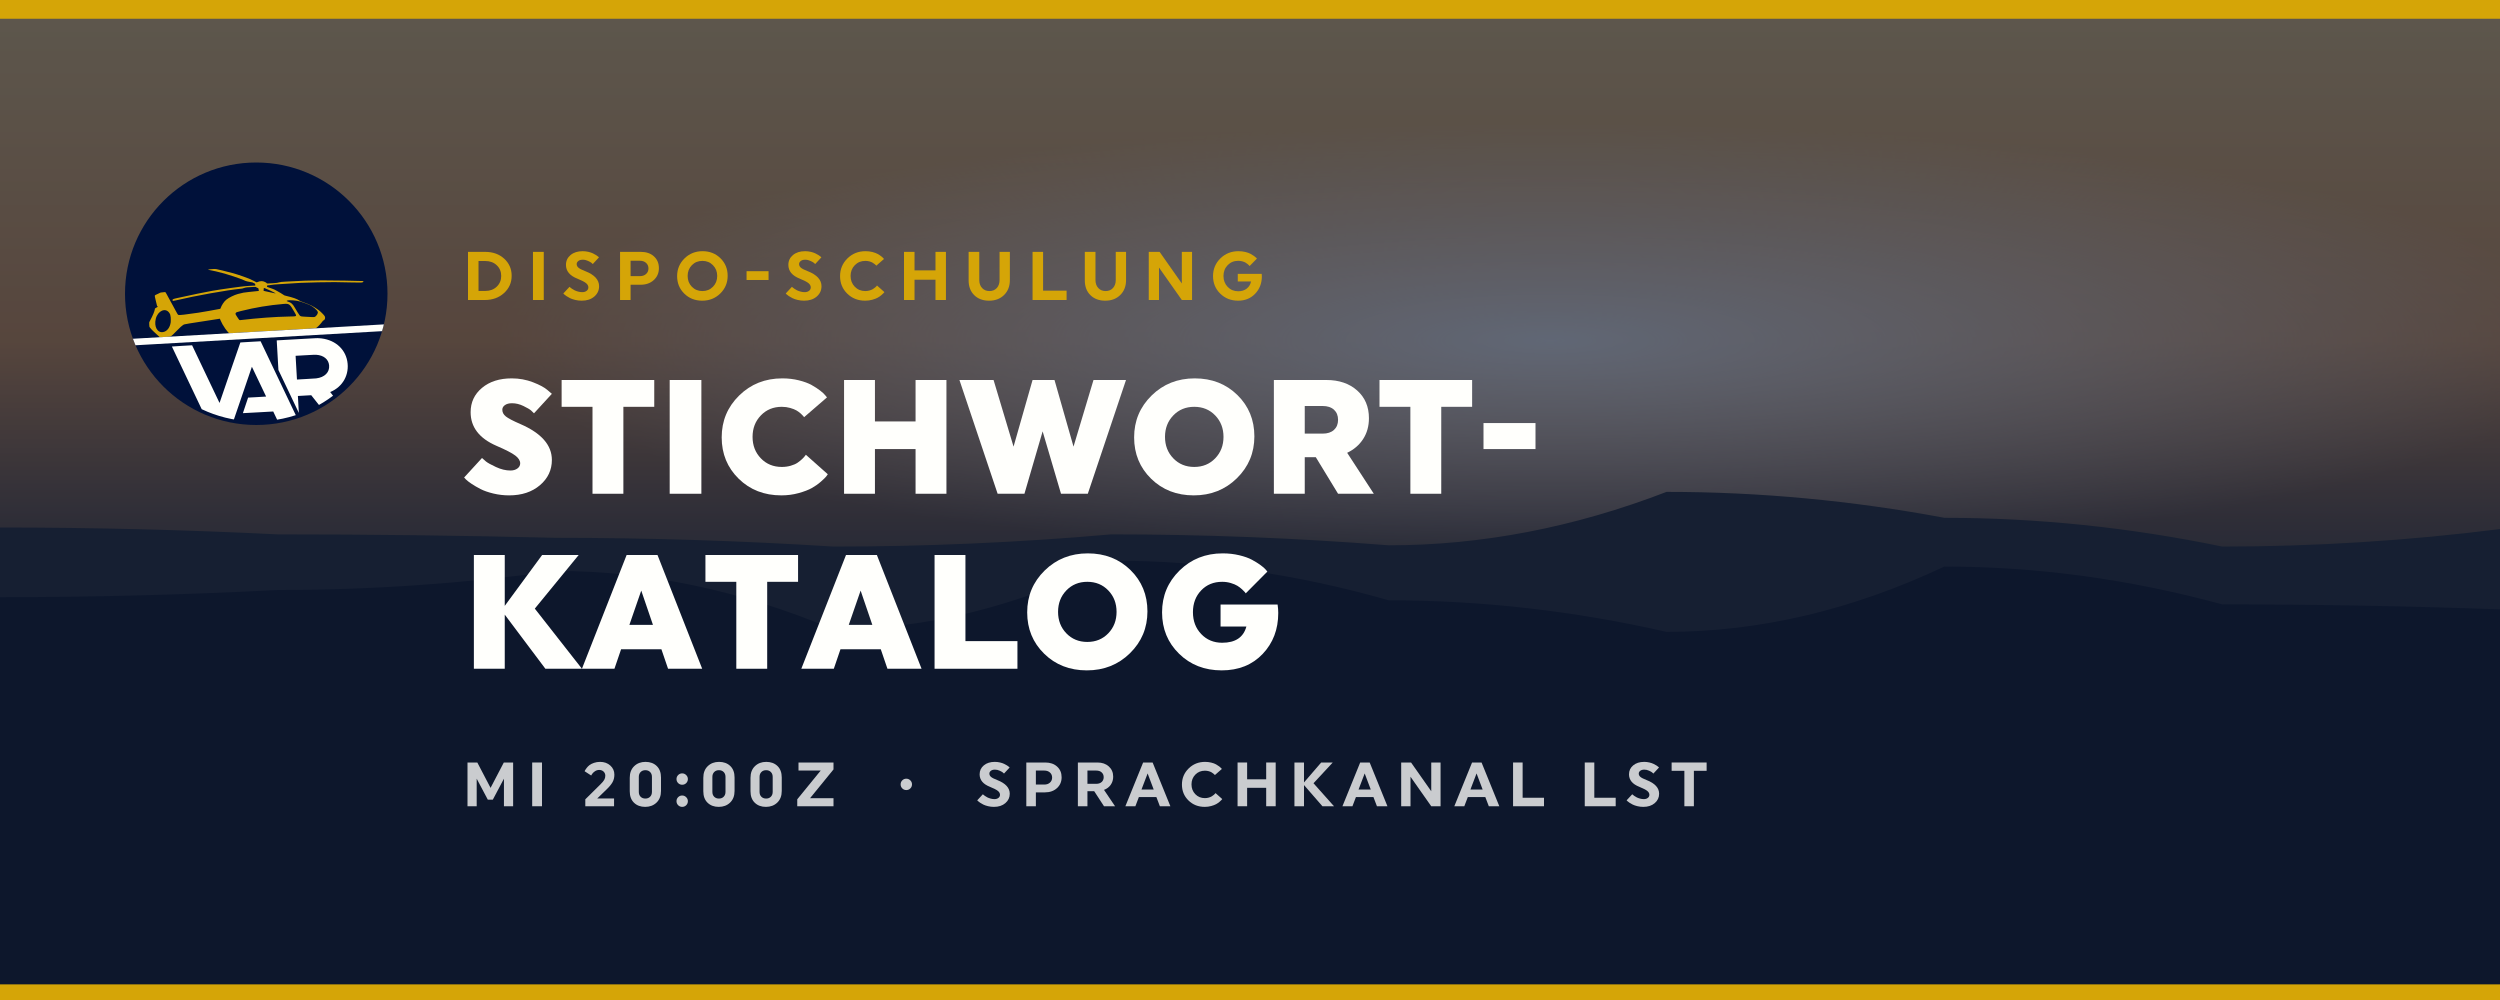
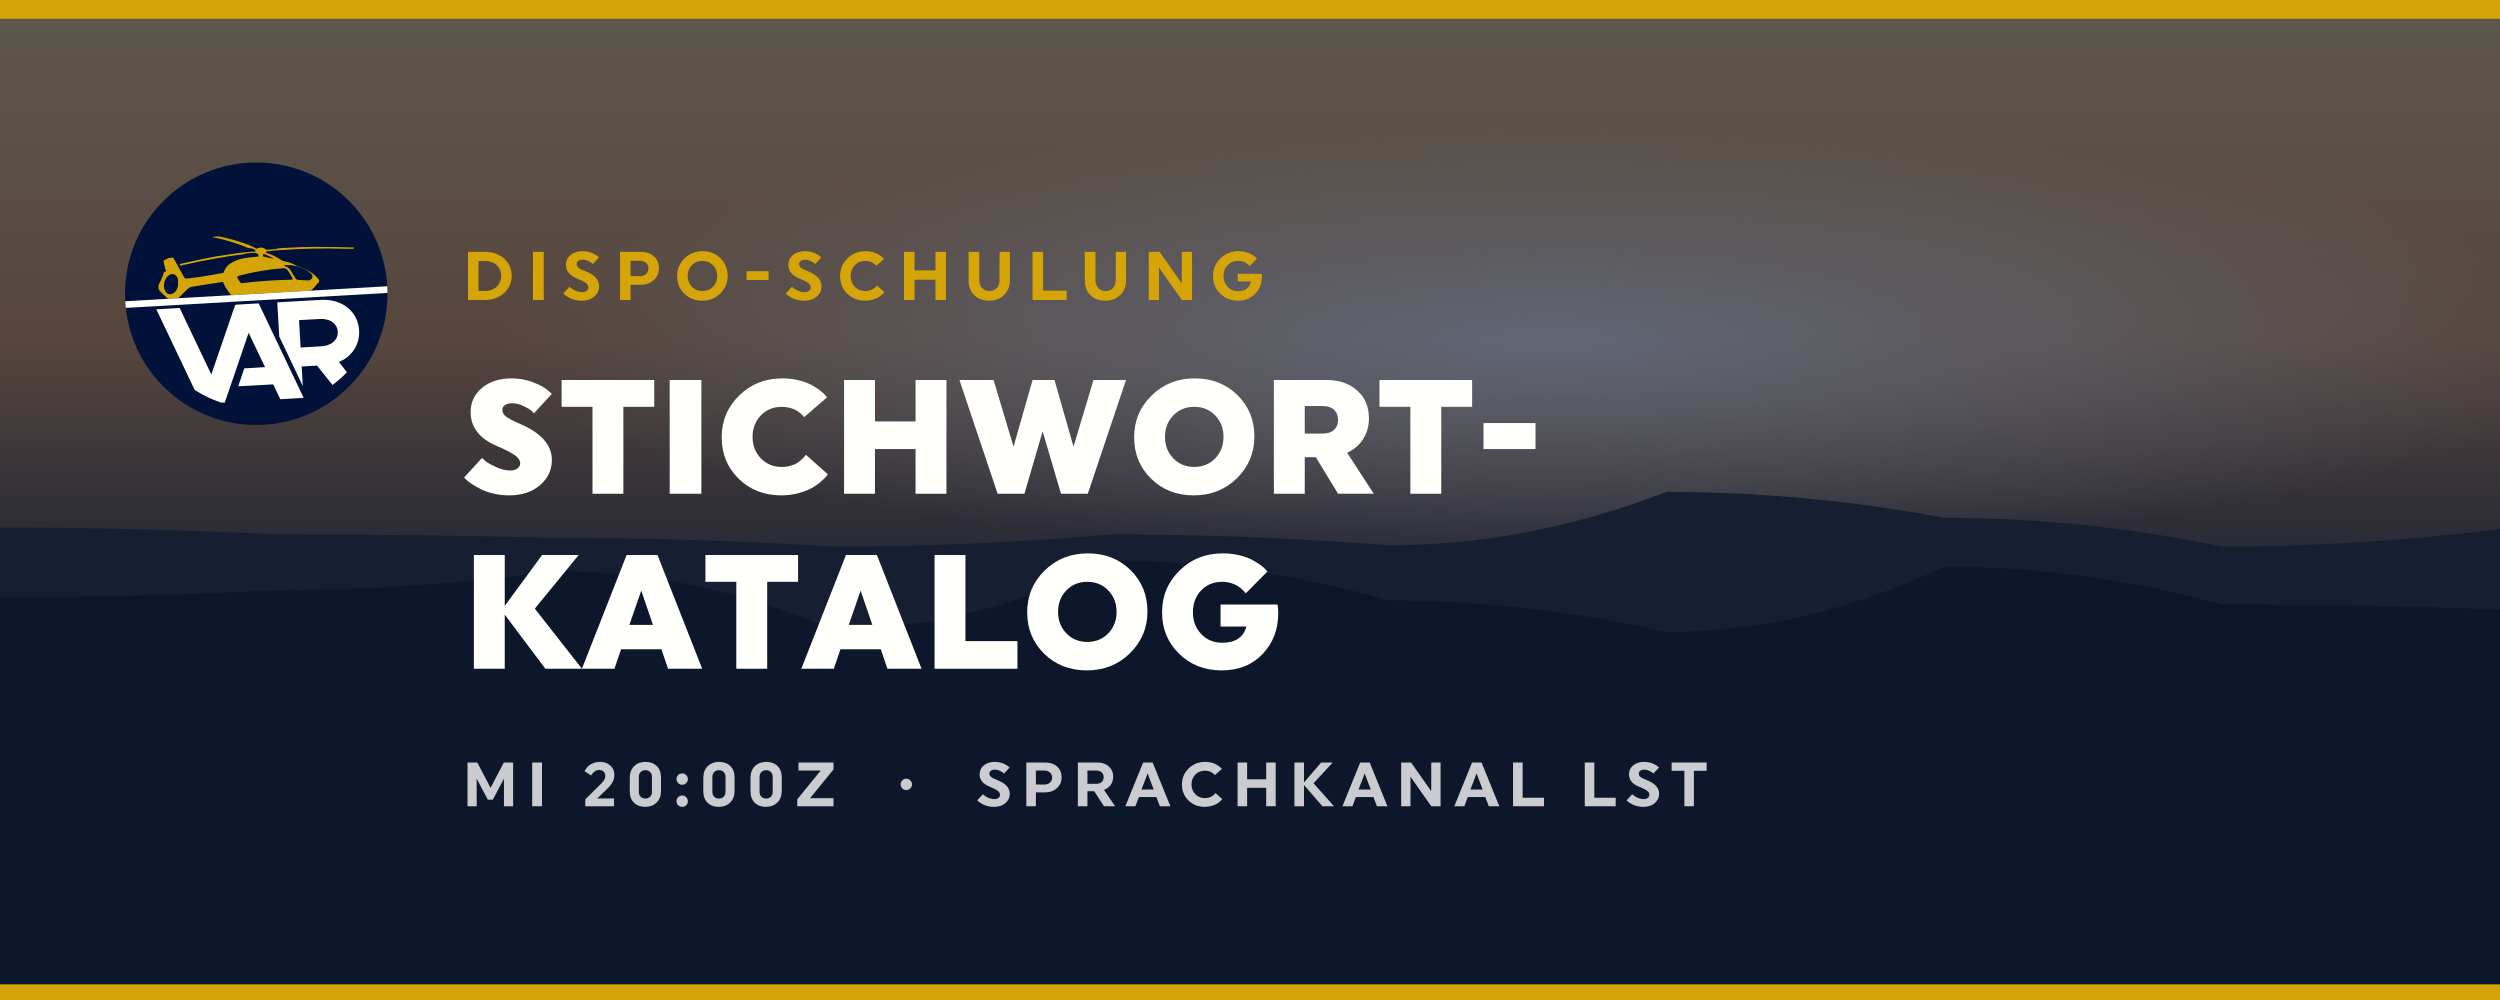
<svg xmlns="http://www.w3.org/2000/svg" viewBox="0 0 800 320" width="800" height="320">
  <defs>
    <linearGradient id="sc27" x1="0" y1="0" x2="0" y2="1">
      <stop offset="0%" stop-color="#F5C86B" />
      <stop offset="34%" stop-color="#E39A42" />
      <stop offset="52%" stop-color="#7A5B33" />
      <stop offset="70%" stop-color="#22301F" />
      <stop offset="100%" stop-color="#141D14" />
    </linearGradient>
    <radialGradient id="sc27s">
      <stop offset="0%" stop-color="#FFF6DC" stop-opacity=".95" />
      <stop offset="100%" stop-color="#FFF6DC" stop-opacity="0" />
    </radialGradient>
  </defs>
  <rect width="800" height="320" fill="url(#sc27)" />
  <ellipse cx="496" cy="109" rx="336" ry="70" fill="url(#sc27s)" />
  <path d="M0,320 L0,168.8 Q44.4,168.8 88.9,171.0 Q133.3,171.0 177.8,172.1 Q222.2,172.1 266.7,174.9 Q311.1,174.9 355.6,171.0 Q400.0,171.0 444.4,174.5 Q488.9,174.5 533.3,157.4 Q577.8,157.4 622.2,165.7 Q666.7,165.7 711.1,174.9 Q755.6,174.9 800.0,169.3 L800,320 Z" fill="#3A3524" />
  <path d="M0,320 L0,191.1 Q44.4,191.1 88.9,188.8 Q133.3,188.8 177.8,182.7 Q222.2,182.7 266.7,201.4 Q311.1,201.4 355.6,179.4 Q400.0,179.4 444.4,192.1 Q488.9,192.1 533.3,202.2 Q577.8,202.2 622.2,181.3 Q666.7,181.3 711.1,193.4 Q755.6,193.4 800.0,195.0 L800,320 Z" fill="#221F16" />
  <rect width="800" height="320" fill="#00113A" opacity=".62" />
  <rect x="0" y="0" width="800" height="6" fill="#D5A507" />
  <g transform="translate(40,52) scale(0.16406)">
    <defs>
      <clipPath id="n1b28">
        <circle cx="256" cy="256" r="256" />
      </clipPath>
    </defs>
    <g clip-path="url(#n1b28)">
      <circle cx="256" cy="256" r="256" fill="#00113A" />
-       <g fill="#D5A507" transform="translate(47.00,207.72) scale(0.418)">
+       <g fill="#D5A507" transform="translate(65.00,144.25) scale(0.382)">
        <path d="M35.7 305.27C27.86 297.99 20 290.67 18.23 289.02C12.94 284.07 7.26 277.76 2.59 271.63C1.3 269.94 1.3 269.94 0.67 259.67C0.04 249.4 0.04 249.4 3.21 243.43C17.85 215.93 25.31 198.26 26.9 187.33C27.45 183.58 26.65 184.36 34.25 180.13C39.92 176.97 39.91 176.98 39.91 175.49C39.91 173.85 39.02 172.61 37.83 172.6C37.11 172.6 37.81 175.22 31.69 149.81C26.64 128.87 26.11 126.2 26.67 124.15C27.12 122.49 32.62 119.37 41.13 115.95C46.53 113.78 47.49 113.3 48.58 112.26C50.67 110.26 58.97 108.69 71.24 107.99C77.19 107.64 74.98 104.81 89.29 131.15C96.15 143.79 105.73 161.29 110.57 170.04C115.41 178.79 120.75 188.62 122.44 191.88C129.48 205.52 134.23 213.21 136.29 214.34C139.72 216.22 170.18 212.83 229.23 204.01C250.02 200.91 306.75 190.88 330.23 186.17C332.66 185.68 332.66 185.68 333.54 183.12C338.5 168.63 350.1 151.3 360.17 143.32C372.8 133.3 397.13 121.34 414.41 116.63C435.84 110.79 444.66 109.17 464.81 107.34C479.81 105.98 511.76 102.62 512.05 102.38C512.08 102.36 511.65 99.49 511.1 96.01C510.1 89.68 510.1 89.68 506.87 88.58C502.65 87.13 501 86.26 499.45 84.67C498.18 83.37 498.18 83.37 487.88 83.75C459.05 84.82 451.08 85.73 441.9 89.01C435.4 91.33 435.45 91.31 428.8 91.97C362.81 98.45 214.12 125.11 126.21 146.21C111.13 149.83 109.91 149.82 109.35 146.09C108.62 141.18 110.96 140.04 130.7 135.68C199.78 120.43 262.82 107.4 294.63 101.81C336.98 94.36 431.41 81.22 452.54 79.84C455.13 79.67 462.05 79.18 467.91 78.75C473.77 78.33 480.74 77.91 483.41 77.82C496.02 77.41 495.76 77.44 495.55 76.49C495.44 76.03 495.28 74.08 495.18 72.17C495.01 68.69 495.01 68.69 493.75 68.38C493.06 68.2 491.24 67.34 489.71 66.47C482.4 62.32 482.87 62.48 475.05 61.23C461.69 59.09 454.17 57.41 449.82 55.59C448.42 55 444.91 53.47 442.02 52.19C431.61 47.57 418.28 42.66 392.8 34.08C364.87 24.67 339.59 17.5 311.76 11.09C299.95 8.37 299.99 8.38 290.21 6.6C279.38 4.63 274.04 3.36 274.55 2.87C275.14 2.3 289.73 0.65 297.88 0.23C311.16 -0.46 311.55 -0.4 341.15 6.74C389.7 18.46 402.15 22.04 437.97 34.58C462.99 43.33 472.02 47.05 486.52 54.55C489.7 56.2 494.13 58.47 496.36 59.59C498.58 60.72 500.74 61.86 501.14 62.13C501.87 62.62 501.89 62.62 504.82 61.38C519.4 55.23 529.43 55.03 540.79 60.69C546.35 63.46 548.17 64.78 548.98 66.6C549.58 67.97 555.31 67.94 575.92 66.45C598.39 64.83 598.39 64.83 607.34 62.29C614.29 60.32 614.14 60.33 639.56 58.79C703.41 54.93 756.26 53.13 806.36 53.13C858.12 53.13 977.54 55.09 996.82 56.26C1000.43 56.48 1001.17 58.14 998.71 60.49C995.29 63.76 991.43 63.94 948.73 62.85C873.08 60.91 856.08 60.83 788.97 62.17C722.22 63.5 694.67 64.8 620.01 70.11C613.86 70.55 607 70.98 604.77 71.07C591.89 71.59 573.5 73.35 567.47 74.64C561.97 75.82 561.32 75.9 556.36 76.04C551.11 76.19 551.11 76.19 550.94 78.75C550.84 80.16 550.57 81.77 550.34 82.33C550.01 83.11 549.99 83.38 550.24 83.47C550.42 83.53 553.42 84.55 556.9 85.72C560.39 86.9 566.25 88.96 569.93 90.32C573.61 91.67 576.74 92.77 576.89 92.77C580.14 92.77 614.7 111.79 625.81 119.69C630.93 123.34 630.93 123.34 636.87 124.75C672.02 133.12 689.95 139.38 701.29 147.24C705.18 149.93 705.18 149.93 720.24 155.31C752.95 166.98 765.35 173.35 790.99 191.66C799.5 197.73 816.67 214.97 819.64 220.42C823.42 227.36 820.75 237.21 814.42 239.63C811.9 240.59 812.26 240.2 804.25 250.61C795.46 262.02 780.6 276.24 776.87 276.82C775.66 277 373.53 299.94 373.25 299.84C371.87 299.33 359.32 284.34 355.46 278.59C344.66 262.51 338.75 252.16 334.39 241.69C332.21 236.45 330.36 232.1 330.28 232.02C329.97 231.71 213.68 249.73 187.97 254.08C164.08 258.12 163.13 258.35 158.5 261.43C151.54 266.06 146.73 270.44 129.11 288.18C98.73 318.77 105.03 315.29 77.25 316.85C63.91 317.61 52.31 318.29 51.48 318.37C49.96 318.52 49.96 318.52 35.7 305.27ZM65.16 294.35C83.73 291.12 97.51 273.39 100.91 248.38C101.38 244.97 101.37 230.17 100.9 226C99.56 213.99 98.8 211.61 94.02 204.55C76.64 178.83 40.43 194.92 31.18 232.47C22.2 268.91 38.7 298.96 65.16 294.35ZM426.51 238.42C508.82 228.76 585.47 223.14 652.64 221.81C692.24 221.03 690.56 222.48 677.71 200.11C656.08 162.43 653.86 160.82 626.75 163.14C557.73 169.02 495.94 179.34 427.86 196.36C408.78 201.13 406.7 201.91 404.56 205.13C401.84 209.25 402.31 210.47 412.79 226.27C421.54 239.45 421.09 239.05 426.51 238.42ZM771.34 224.12C780.47 221.3 789.76 206.88 786.96 199.86C783.31 190.7 764.16 174.62 748.38 167.48C741.64 164.43 718.63 155.97 707.64 152.51C687.74 146.23 651.12 143.59 643.34 147.88C640.63 149.37 642.43 150.74 649.96 152.91C662.3 156.47 670.56 163.87 679.03 178.98C687.23 193.6 699.29 212.89 702.16 215.99C707.1 221.32 707.66 221.47 727.59 222.62C764.71 224.76 768.81 224.9 771.34 224.12ZM591.15 114.24C591.15 114.08 588 112.11 584.82 110.28C578.3 106.55 556.35 96.34 545.07 91.8C543.08 91 540.82 89.97 540.03 89.52C537.82 88.26 535.19 88.74 534.96 90.44C534.72 92.22 534.14 101.92 534.27 102.04C534.33 102.09 541.55 103.67 550.3 105.55C559.05 107.43 571.61 110.17 578.21 111.63C589.8 114.19 591.15 114.47 591.15 114.24Z" fill-rule="evenodd" />
      </g>
-       <g transform="translate(256,330) rotate(-3.275)">
+       <g transform="translate(256,256) rotate(-3.275)">
        <rect x="-614.4" y="0" width="1228.8" height="13" fill="#FFFFFC" />
      </g>
      <g transform="rotate(-3.275 256 256)">
        <defs>
          <clipPath id="wc1b28">
            <circle cx="256" cy="256" r="249.00" />
          </clipPath>
        </defs>
        <g clip-path="url(#wc1b28)">
-           <g fill="#FFFFFC" transform="translate(85.82,349.00) scale(0.34037)">
+           <g fill="#FFFFFC" transform="translate(59.73,275.00) scale(0.39253)">
            <path d="M289.74 479.69C249.1 462.82 211.02 441.92 174.82 416.64C167.25 411.34 167.25 411.34 166.37 409.23C162.93 400.93 0.18 1.51 0.07 1.11C-0.06 0.62 2.84 0.59 58.01 0.59L116.09 0.59L185.06 170.03C222.99 263.22 254.1 339.51 254.19 339.56C254.28 339.61 285.4 263.37 323.34 170.12C384.28 20.39 392.41 0.59 392.96 0.59C393.29 0.59 393.7 0.46 393.87 0.29C394.06 0.1 413.57 0.02 451.79 0.07L509.42 0.15L544.76 86.85C564.2 134.53 608.31 242.75 642.78 327.34C677.26 411.92 705.52 481.23 705.59 481.35C705.67 481.47 679.54 481.57 647.54 481.57L589.35 481.57L573.97 443.75L558.58 405.93L471.57 405.85C423.71 405.81 384.55 405.68 384.54 405.56C384.54 405.44 392.39 385.74 402 361.78L419.45 318.23L471.2 318.41C515.7 318.56 522.93 318.53 522.79 318.17C522.7 317.94 506.67 278.74 487.17 231.05C467.67 183.37 451.59 144.02 451.43 143.62C451.18 142.97 450.83 143.66 448.49 149.51C443.95 160.87 401.02 266.69 388.38 297.7C381.77 313.92 368.25 347.1 358.35 371.42C348.45 395.75 334.26 430.59 326.81 448.84L313.26 482.01L304.45 482.08C295.64 482.14 295.64 482.14 289.74 479.69ZM816.71 375.56L781.33 325.28L743.07 325.27L704.81 325.27L704.73 373.84L704.66 422.41L653.27 296.34L601.89 170.27L601.89 85.28L601.89 0.29L714.76 0.3C833.83 0.3 832.21 0.29 844 1.6C928.95 11.07 989.75 66.44 998.79 142.58C1007.87 219.03 965.21 287.28 892.44 312.78C891.58 313.08 890.89 313.43 890.89 313.56C890.89 313.69 899.25 325.68 909.48 340.21C925.33 362.72 928.01 366.68 927.69 367.07C925.15 370.14 900.18 391.1 887.5 400.82C876.27 409.42 854.38 424.97 852.46 425.7C852.24 425.79 838.37 406.35 816.71 375.56ZM814.95 230.6C864.01 227.69 894.92 200 893.44 160.28C892.13 125.15 865.53 100.73 822.91 95.56C816.39 94.77 809.35 94.67 758.26 94.67L704.81 94.66L704.81 162.78L704.81 230.91L757.37 230.9C789.22 230.9 811.91 230.78 814.95 230.6Z" fill-rule="evenodd" />
          </g>
        </g>
      </g>
    </g>
  </g>
  <g fill="#D5A507" transform="translate(148.0,96.0)">
    <path transform="translate(0.00,0) scale(0.022,-0.022)" d="M233.0 567.0V132.0H333.0Q433.0 132.0 498.0 194.0Q563.0 256.0 563.0 350.0Q563.0 444.0 498.0 505.5Q433.0 567.0 333.0 567.0ZM80.0 700.0H330.0Q498.0 700.0 606.5 601.0Q715.0 502.0 715.0 352.0Q715.0 202.0 604.0 101.0Q493.0 0.0 325.0 0.0H80.0Z" />
    <path transform="translate(20.68,0) scale(0.022,-0.022)" d="M85.0 0.0V700.0H242.0V0.0Z" />
    <path transform="translate(31.83,0) scale(0.022,-0.022)" d="M340.0 419.0Q540.0 341.0 540.0 200.0Q540.0 110.0 470.0 50.0Q400.0 -10.0 287.0 -10.0Q238.0 -10.0 192.5 1.0Q147.0 12.0 117.0 27.0Q87.0 42.0 64.0 57.5Q41.0 73.0 30.0 84.0L20.0 95.0L110.0 192.0Q113.0 189.0 119.0 183.5Q125.0 178.0 144.0 164.5Q163.0 151.0 183.5 141.0Q204.0 131.0 234.5 122.5Q265.0 114.0 295.0 114.0Q334.0 114.0 359.0 133.5Q384.0 153.0 384.0 183.0Q384.0 218.0 350.0 245.5Q316.0 273.0 225.0 310.0Q58.0 375.0 58.0 511.0Q58.0 598.0 125.0 654.0Q192.0 710.0 301.0 710.0Q344.0 710.0 384.0 700.5Q424.0 691.0 450.5 678.0Q477.0 665.0 498.0 652.0Q519.0 639.0 528.0 630.0L538.0 620.0L448.0 523.0Q441.0 530.0 429.0 540.5Q417.0 551.0 379.5 568.5Q342.0 586.0 303.0 586.0Q261.0 586.0 237.5 567.0Q214.0 548.0 214.0 523.0Q214.0 492.0 240.5 469.5Q267.0 447.0 340.0 419.0Z" />
    <path transform="translate(48.66,0) scale(0.022,-0.022)" d="M368.0 571.0H233.0V347.0H368.0Q424.0 347.0 458.5 378.5Q493.0 410.0 493.0 459.0Q493.0 508.0 458.5 539.5Q424.0 571.0 368.0 571.0ZM80.0 0.0V700.0H383.0Q501.0 700.0 573.0 634.5Q645.0 569.0 645.0 463.0Q645.0 358.0 570.5 290.0Q496.0 222.0 378.0 222.0H233.0V0.0Z" />
    <path transform="translate(67.69,0) scale(0.022,-0.022)" d="M413.0 130.0Q505.0 130.0 566.5 193.0Q628.0 256.0 628.0 350.0Q628.0 443.0 566.5 506.0Q505.0 569.0 413.0 569.0Q320.0 569.0 259.0 506.0Q198.0 443.0 198.0 350.0Q198.0 256.0 259.0 193.0Q320.0 130.0 413.0 130.0ZM152.0 604.5Q259.0 710.0 415.0 710.0Q571.0 710.0 675.5 607.0Q780.0 504.0 780.0 352.0Q780.0 200.0 673.0 95.0Q566.0 -10.0 410.0 -10.0Q254.0 -10.0 149.5 92.5Q45.0 195.0 45.0 347.0Q45.0 499.0 152.0 604.5Z" />
    <path transform="translate(89.80,0) scale(0.022,-0.022)" d="M370.0 291.0H50.0V419.0H370.0Z" />
    <path transform="translate(103.00,0) scale(0.022,-0.022)" d="M340.0 419.0Q540.0 341.0 540.0 200.0Q540.0 110.0 470.0 50.0Q400.0 -10.0 287.0 -10.0Q238.0 -10.0 192.5 1.0Q147.0 12.0 117.0 27.0Q87.0 42.0 64.0 57.5Q41.0 73.0 30.0 84.0L20.0 95.0L110.0 192.0Q113.0 189.0 119.0 183.5Q125.0 178.0 144.0 164.5Q163.0 151.0 183.5 141.0Q204.0 131.0 234.5 122.5Q265.0 114.0 295.0 114.0Q334.0 114.0 359.0 133.5Q384.0 153.0 384.0 183.0Q384.0 218.0 350.0 245.5Q316.0 273.0 225.0 310.0Q58.0 375.0 58.0 511.0Q58.0 598.0 125.0 654.0Q192.0 710.0 301.0 710.0Q344.0 710.0 384.0 700.5Q424.0 691.0 450.5 678.0Q477.0 665.0 498.0 652.0Q519.0 639.0 528.0 630.0L538.0 620.0L448.0 523.0Q441.0 530.0 429.0 540.5Q417.0 551.0 379.5 568.5Q342.0 586.0 303.0 586.0Q261.0 586.0 237.5 567.0Q214.0 548.0 214.0 523.0Q214.0 492.0 240.5 469.5Q267.0 447.0 340.0 419.0Z" />
    <path transform="translate(119.83,0) scale(0.022,-0.022)" d="M415.0 710.0Q467.0 710.0 513.5 698.5Q560.0 687.0 590.0 670.5Q620.0 654.0 642.0 637.0Q664.0 620.0 674.0 608.0L684.0 597.0L572.0 499.0Q570.0 502.0 566.0 506.5Q562.0 511.0 547.0 523.0Q532.0 535.0 515.5 544.5Q499.0 554.0 471.0 561.5Q443.0 569.0 413.0 569.0Q320.0 569.0 259.0 506.0Q198.0 443.0 198.0 350.0Q198.0 256.0 259.0 193.0Q320.0 130.0 413.0 130.0Q445.0 130.0 474.0 138.5Q503.0 147.0 522.0 158.5Q541.0 170.0 555.0 182.0Q569.0 194.0 576.0 202.0L582.0 211.0L690.0 115.0Q686.0 110.0 679.0 101.5Q672.0 93.0 647.0 71.5Q622.0 50.0 592.0 33.5Q562.0 17.0 513.0 3.5Q464.0 -10.0 410.0 -10.0Q254.0 -10.0 149.5 92.5Q45.0 195.0 45.0 347.0Q45.0 499.0 152.0 604.5Q259.0 710.0 415.0 710.0Z" />
    <path transform="translate(139.52,0) scale(0.022,-0.022)" d="M538.0 0.0V295.0H233.0V0.0H80.0V700.0H233.0V431.0H538.0V700.0H690.0V0.0Z" />
    <path transform="translate(160.42,0) scale(0.022,-0.022)" d="M520.0 700.0H670.0V290.0Q670.0 156.0 586.0 73.0Q502.0 -10.0 368.0 -10.0Q233.0 -10.0 151.5 70.5Q70.0 151.0 70.0 285.0V700.0H225.0V290.0Q225.0 218.0 266.0 174.0Q307.0 130.0 373.0 130.0Q439.0 130.0 479.5 174.0Q520.0 218.0 520.0 290.0Z" />
    <path transform="translate(180.66,0) scale(0.022,-0.022)" d="M575.0 0.0H80.0V700.0H233.0V136.0H575.0Z" />
    <path transform="translate(197.60,0) scale(0.022,-0.022)" d="M520.0 700.0H670.0V290.0Q670.0 156.0 586.0 73.0Q502.0 -10.0 368.0 -10.0Q233.0 -10.0 151.5 70.5Q70.0 151.0 70.0 285.0V700.0H225.0V290.0Q225.0 218.0 266.0 174.0Q307.0 130.0 373.0 130.0Q439.0 130.0 479.5 174.0Q520.0 218.0 520.0 290.0Z" />
    <path transform="translate(217.84,0) scale(0.022,-0.022)" d="M561.0 0.0 229.0 472.0V0.0H80.0V700.0H238.0L561.0 240.0V700.0H710.0V0.0Z" />
    <path transform="translate(239.18,0) scale(0.022,-0.022)" d="M405.0 380.0H753.0Q755.0 361.0 755.0 341.0Q754.0 192.0 657.5 91.0Q561.0 -10.0 410.0 -10.0Q254.0 -10.0 149.5 93.0Q45.0 196.0 45.0 348.0Q45.0 500.0 152.0 605.0Q259.0 710.0 415.0 710.0Q467.0 710.0 513.5 699.0Q560.0 688.0 589.5 672.0Q619.0 656.0 641.5 640.0Q664.0 624.0 674.0 613.0L683.0 602.0L577.0 494.0Q575.0 497.0 570.5 502.0Q566.0 507.0 550.5 520.5Q535.0 534.0 517.5 544.0Q500.0 554.0 471.5 562.0Q443.0 570.0 412.0 570.0Q319.0 570.0 258.0 507.0Q197.0 444.0 197.0 349.0Q197.0 254.0 258.0 190.5Q319.0 127.0 412.0 127.0Q485.0 127.0 535.0 165.5Q585.0 204.0 598.0 270.0H405.0Z" />
  </g>
  <g fill="#FFFFFC" transform="translate(148.0,158.0)">
    <path transform="translate(0.00,0) scale(0.052,-0.052)" d="M245.0 517.0Q245.0 493.0 267.0 475.5Q289.0 458.0 356.0 429.0Q550.0 345.0 550.0 208.0Q550.0 115.0 476.5 52.5Q403.0 -10.0 287.0 -10.0Q237.0 -10.0 189.5 1.5Q142.0 13.0 111.0 29.0Q80.0 45.0 56.0 61.0Q32.0 77.0 21.0 88.0L10.0 100.0L120.0 220.0Q129.0 211.0 144.5 198.5Q160.0 186.0 206.0 164.5Q252.0 143.0 295.0 143.0Q321.0 143.0 338.0 155.5Q355.0 168.0 355.0 187.0Q355.0 212.0 325.0 235.0Q295.0 258.0 209.0 295.0Q50.0 364.0 50.0 502.0Q50.0 593.0 120.0 651.5Q190.0 710.0 303.0 710.0Q372.0 710.0 434.0 686.0Q496.0 662.0 523.0 638.0L550.0 615.0L440.0 495.0Q434.0 502.0 422.0 512.5Q410.0 523.0 375.0 540.0Q340.0 557.0 305.0 557.0Q277.0 557.0 261.0 545.5Q245.0 534.0 245.0 517.0Z" />
    <path transform="translate(31.20,0) scale(0.052,-0.052)" d="M580.0 535.0H390.0V0.0H200.0V535.0H10.0V700.0H580.0Z" />
    <path transform="translate(62.40,0) scale(0.052,-0.052)" d="M75.0 0.0V700.0H270.0V0.0Z" />
    <path transform="translate(80.86,0) scale(0.052,-0.052)" d="M558.0 240.0 693.0 120.0Q690.0 115.0 683.0 106.0Q676.0 97.0 650.5 74.5Q625.0 52.0 594.5 35.0Q564.0 18.0 513.5 4.0Q463.0 -10.0 407.0 -10.0Q249.0 -10.0 144.5 92.5Q40.0 195.0 40.0 347.0Q40.0 499.0 147.5 604.5Q255.0 710.0 413.0 710.0Q467.0 710.0 515.0 698.0Q563.0 686.0 593.5 669.0Q624.0 652.0 646.5 634.5Q669.0 617.0 678.0 605.0L688.0 593.0L547.0 471.0Q545.0 474.0 542.0 478.0Q539.0 482.0 527.0 493.0Q515.0 504.0 500.5 512.5Q486.0 521.0 461.5 528.0Q437.0 535.0 410.0 535.0Q332.0 535.0 281.0 482.0Q230.0 429.0 230.0 350.0Q230.0 271.0 281.0 218.0Q332.0 165.0 410.0 165.0Q439.0 165.0 465.0 172.5Q491.0 180.0 507.0 191.0Q523.0 202.0 535.0 213.5Q547.0 225.0 552.0 232.0Z" />
    <path transform="translate(118.46,0) scale(0.052,-0.052)" d="M510.0 0.0V275.0H260.0V0.0H70.0V700.0H260.0V445.0H510.0V700.0H700.0V0.0Z" />
    <path transform="translate(159.02,0) scale(0.052,-0.052)" d="M235.0 0.0 0.0 700.0H210.0L333.0 290.0L450.0 700.0H585.0L702.0 290.0L825.0 700.0H1025.0L790.0 0.0H625.0L512.0 384.0L400.0 0.0Z" />
    <path transform="translate(212.84,0) scale(0.052,-0.052)" d="M144.5 92.5Q40.0 195.0 40.0 347.0Q40.0 499.0 147.5 604.5Q255.0 710.0 413.0 710.0Q571.0 710.0 675.5 607.5Q780.0 505.0 780.0 353.0Q780.0 201.0 672.5 95.5Q565.0 -10.0 407.0 -10.0Q249.0 -10.0 144.5 92.5ZM281.0 482.0Q230.0 429.0 230.0 350.0Q230.0 271.0 281.0 218.0Q332.0 165.0 410.0 165.0Q488.0 165.0 539.0 218.0Q590.0 271.0 590.0 350.0Q590.0 429.0 539.0 482.0Q488.0 535.0 410.0 535.0Q332.0 535.0 281.0 482.0Z" />
    <path transform="translate(256.00,0) scale(0.052,-0.052)" d="M70.0 0.0V700.0H393.0Q510.0 700.0 582.5 635.5Q655.0 571.0 655.0 465.0Q655.0 392.0 619.5 337.0Q584.0 282.0 521.0 252.0L685.0 0.0H465.0L328.0 225.0H260.0V0.0ZM370.0 540.0H260.0V370.0H370.0Q415.0 370.0 440.0 393.0Q465.0 416.0 465.0 455.0Q465.0 494.0 440.0 517.0Q415.0 540.0 370.0 540.0Z" />
    <path transform="translate(292.92,0) scale(0.052,-0.052)" d="M580.0 535.0H390.0V0.0H200.0V535.0H10.0V700.0H580.0Z" />
    <path transform="translate(324.12,0) scale(0.052,-0.052)" d="M370.0 275.0H50.0V435.0H370.0Z" />
  </g>
  <g fill="#FFFFFC" transform="translate(148.0,214.0)">
    <path transform="translate(0.00,0) scale(0.052,-0.052)" d="M510.0 0.0 260.0 333.0V0.0H70.0V700.0H260.0V387.0L490.0 700.0H715.0L445.0 370.0L735.0 0.0Z" />
    <path transform="translate(38.22,0) scale(0.052,-0.052)" d="M465.0 700.0 740.0 0.0H530.0L489.0 120.0H241.0L200.0 0.0H0.0L275.0 700.0ZM437.0 270.0 365.0 481.0 292.0 270.0Z" />
    <path transform="translate(77.22,0) scale(0.052,-0.052)" d="M580.0 535.0H390.0V0.0H200.0V535.0H10.0V700.0H580.0Z" />
    <path transform="translate(108.42,0) scale(0.052,-0.052)" d="M465.0 700.0 740.0 0.0H530.0L489.0 120.0H241.0L200.0 0.0H0.0L275.0 700.0ZM437.0 270.0 365.0 481.0 292.0 270.0Z" />
    <path transform="translate(147.42,0) scale(0.052,-0.052)" d="M580.0 0.0H70.0V700.0H260.0V170.0H580.0Z" />
    <path transform="translate(178.62,0) scale(0.052,-0.052)" d="M144.5 92.5Q40.0 195.0 40.0 347.0Q40.0 499.0 147.5 604.5Q255.0 710.0 413.0 710.0Q571.0 710.0 675.5 607.5Q780.0 505.0 780.0 353.0Q780.0 201.0 672.5 95.5Q565.0 -10.0 407.0 -10.0Q249.0 -10.0 144.5 92.5ZM281.0 482.0Q230.0 429.0 230.0 350.0Q230.0 271.0 281.0 218.0Q332.0 165.0 410.0 165.0Q488.0 165.0 539.0 218.0Q590.0 271.0 590.0 350.0Q590.0 429.0 539.0 482.0Q488.0 535.0 410.0 535.0Q332.0 535.0 281.0 482.0Z" />
    <path transform="translate(221.78,0) scale(0.052,-0.052)" d="M400.0 395.0H751.0Q755.0 368.0 755.0 343.0Q755.0 192.0 659.0 91.0Q563.0 -10.0 407.0 -10.0Q249.0 -10.0 144.5 92.5Q40.0 195.0 40.0 347.0Q40.0 499.0 147.5 604.5Q255.0 710.0 413.0 710.0Q467.0 710.0 515.0 698.5Q563.0 687.0 593.5 670.5Q624.0 654.0 646.5 637.5Q669.0 621.0 678.0 610.0L688.0 598.0L555.0 464.0Q553.0 467.0 549.5 471.5Q546.0 476.0 532.5 488.5Q519.0 501.0 503.5 510.5Q488.0 520.0 463.0 527.5Q438.0 535.0 410.0 535.0Q331.0 535.0 280.5 482.0Q230.0 429.0 230.0 348.0Q230.0 267.0 281.0 213.5Q332.0 160.0 410.0 160.0Q532.0 160.0 559.0 260.0H400.0Z" />
  </g>
  <g fill="#FFFFFC" opacity=".78" transform="translate(148.0,258.0)">
    <path transform="translate(0.00,0) scale(0.02,-0.02)" d="M405.0 105.0 227.0 441.0V0.0H80.0V700.0H237.0L449.0 294.0L661.0 700.0H810.0V0.0H663.0V441.0L485.0 105.0Z" />
    <path transform="translate(20.60,0) scale(0.02,-0.02)" d="M85.0 0.0V700.0H242.0V0.0Z" />
    <path transform="translate(38.28,0) scale(0.02,-0.02)" d="M51.0 111.0 293.0 350.0Q337.0 393.0 354.0 423.0Q371.0 453.0 371.0 489.0Q371.0 528.0 343.5 554.5Q316.0 581.0 273.0 581.0Q235.0 581.0 203.0 558.5Q171.0 536.0 158.0 514.0L145.0 492.0L40.0 560.0Q42.0 566.0 47.0 576.0Q52.0 586.0 72.0 612.0Q92.0 638.0 117.5 658.0Q143.0 678.0 188.5 694.0Q234.0 710.0 287.0 710.0Q386.0 710.0 451.0 651.5Q516.0 593.0 516.0 506.0Q516.0 438.0 487.0 385.5Q458.0 333.0 390.0 268.0L242.0 125.0H511.0V0.0H51.0Z" />
    <path transform="translate(52.38,0) scale(0.02,-0.02)" d="M202.0 470.0V230.0Q202.0 181.0 231.0 152.0Q260.0 123.0 307.0 123.0Q354.0 123.0 383.0 152.5Q412.0 182.0 412.0 230.0V470.0Q412.0 518.0 383.0 547.5Q354.0 577.0 307.0 577.0Q260.0 577.0 231.0 547.5Q202.0 518.0 202.0 470.0ZM57.0 240.0V455.0Q57.0 573.0 128.0 641.5Q199.0 710.0 309.0 710.0Q420.0 710.0 488.5 644.0Q557.0 578.0 557.0 460.0V245.0Q557.0 127.0 485.5 58.5Q414.0 -10.0 304.0 -10.0Q194.0 -10.0 125.5 56.0Q57.0 122.0 57.0 240.0Z" />
    <path transform="translate(67.48,0) scale(0.02,-0.02)" d="M141.0 172.0Q178.0 172.0 205.0 145.0Q232.0 118.0 232.0 81.0Q232.0 43.0 205.5 16.5Q179.0 -10.0 141.0 -10.0Q103.0 -10.0 76.5 16.5Q50.0 43.0 50.0 81.0Q50.0 119.0 76.5 145.5Q103.0 172.0 141.0 172.0ZM141.0 526.0Q178.0 526.0 205.0 499.0Q232.0 472.0 232.0 435.0Q232.0 397.0 205.5 370.5Q179.0 344.0 141.0 344.0Q103.0 344.0 76.5 370.5Q50.0 397.0 50.0 435.0Q50.0 473.0 76.5 499.5Q103.0 526.0 141.0 526.0Z" />
    <path transform="translate(75.92,0) scale(0.02,-0.02)" d="M202.0 470.0V230.0Q202.0 181.0 231.0 152.0Q260.0 123.0 307.0 123.0Q354.0 123.0 383.0 152.5Q412.0 182.0 412.0 230.0V470.0Q412.0 518.0 383.0 547.5Q354.0 577.0 307.0 577.0Q260.0 577.0 231.0 547.5Q202.0 518.0 202.0 470.0ZM57.0 240.0V455.0Q57.0 573.0 128.0 641.5Q199.0 710.0 309.0 710.0Q420.0 710.0 488.5 644.0Q557.0 578.0 557.0 460.0V245.0Q557.0 127.0 485.5 58.5Q414.0 -10.0 304.0 -10.0Q194.0 -10.0 125.5 56.0Q57.0 122.0 57.0 240.0Z" />
    <path transform="translate(91.02,0) scale(0.02,-0.02)" d="M202.0 470.0V230.0Q202.0 181.0 231.0 152.0Q260.0 123.0 307.0 123.0Q354.0 123.0 383.0 152.5Q412.0 182.0 412.0 230.0V470.0Q412.0 518.0 383.0 547.5Q354.0 577.0 307.0 577.0Q260.0 577.0 231.0 547.5Q202.0 518.0 202.0 470.0ZM57.0 240.0V455.0Q57.0 573.0 128.0 641.5Q199.0 710.0 309.0 710.0Q420.0 710.0 488.5 644.0Q557.0 578.0 557.0 460.0V245.0Q557.0 127.0 485.5 58.5Q414.0 -10.0 304.0 -10.0Q194.0 -10.0 125.5 56.0Q57.0 122.0 57.0 240.0Z" />
    <path transform="translate(106.12,0) scale(0.02,-0.02)" d="M630.0 0.0H50.0V111.0L425.0 571.0H70.0V700.0H630.0V589.0L255.0 129.0H630.0Z" />
    <path transform="translate(139.20,0) scale(0.02,-0.02)" d="M141.0 441.0Q178.0 441.0 205.0 414.5Q232.0 388.0 232.0 350.0Q232.0 312.0 205.5 285.5Q179.0 259.0 141.0 259.0Q103.0 259.0 76.5 285.5Q50.0 312.0 50.0 350.0Q50.0 388.0 76.5 414.5Q103.0 441.0 141.0 441.0Z" />
    <path transform="translate(164.32,0) scale(0.02,-0.02)" d="M340.0 419.0Q540.0 341.0 540.0 200.0Q540.0 110.0 470.0 50.0Q400.0 -10.0 287.0 -10.0Q238.0 -10.0 192.5 1.0Q147.0 12.0 117.0 27.0Q87.0 42.0 64.0 57.5Q41.0 73.0 30.0 84.0L20.0 95.0L110.0 192.0Q113.0 189.0 119.0 183.5Q125.0 178.0 144.0 164.5Q163.0 151.0 183.5 141.0Q204.0 131.0 234.5 122.5Q265.0 114.0 295.0 114.0Q334.0 114.0 359.0 133.5Q384.0 153.0 384.0 183.0Q384.0 218.0 350.0 245.5Q316.0 273.0 225.0 310.0Q58.0 375.0 58.0 511.0Q58.0 598.0 125.0 654.0Q192.0 710.0 301.0 710.0Q344.0 710.0 384.0 700.5Q424.0 691.0 450.5 678.0Q477.0 665.0 498.0 652.0Q519.0 639.0 528.0 630.0L538.0 620.0L448.0 523.0Q441.0 530.0 429.0 540.5Q417.0 551.0 379.5 568.5Q342.0 586.0 303.0 586.0Q261.0 586.0 237.5 567.0Q214.0 548.0 214.0 523.0Q214.0 492.0 240.5 469.5Q267.0 447.0 340.0 419.0Z" />
    <path transform="translate(178.82,0) scale(0.02,-0.02)" d="M368.0 571.0H233.0V347.0H368.0Q424.0 347.0 458.5 378.5Q493.0 410.0 493.0 459.0Q493.0 508.0 458.5 539.5Q424.0 571.0 368.0 571.0ZM80.0 0.0V700.0H383.0Q501.0 700.0 573.0 634.5Q645.0 569.0 645.0 463.0Q645.0 358.0 570.5 290.0Q496.0 222.0 378.0 222.0H233.0V0.0Z" />
    <path transform="translate(195.32,0) scale(0.02,-0.02)" d="M374.0 571.0H233.0V359.0H374.0Q429.0 359.0 461.0 388.5Q493.0 418.0 493.0 465.0Q493.0 512.0 461.0 541.5Q429.0 571.0 374.0 571.0ZM80.0 0.0V700.0H393.0Q505.0 700.0 575.0 637.0Q645.0 574.0 645.0 473.0Q645.0 399.0 605.5 343.0Q566.0 287.0 498.0 262.0L675.0 0.0H498.0L341.0 241.0H233.0V0.0Z" />
    <path transform="translate(212.12,0) scale(0.02,-0.02)" d="M356.0 525.0 258.0 268.0H453.0ZM436.0 700.0 720.0 0.0H552.0L496.0 147.0H216.0L160.0 0.0H0.0L284.0 700.0Z" />
    <path transform="translate(229.32,0) scale(0.02,-0.02)" d="M415.0 710.0Q467.0 710.0 513.5 698.5Q560.0 687.0 590.0 670.5Q620.0 654.0 642.0 637.0Q664.0 620.0 674.0 608.0L684.0 597.0L572.0 499.0Q570.0 502.0 566.0 506.5Q562.0 511.0 547.0 523.0Q532.0 535.0 515.5 544.5Q499.0 554.0 471.0 561.5Q443.0 569.0 413.0 569.0Q320.0 569.0 259.0 506.0Q198.0 443.0 198.0 350.0Q198.0 256.0 259.0 193.0Q320.0 130.0 413.0 130.0Q445.0 130.0 474.0 138.5Q503.0 147.0 522.0 158.5Q541.0 170.0 555.0 182.0Q569.0 194.0 576.0 202.0L582.0 211.0L690.0 115.0Q686.0 110.0 679.0 101.5Q672.0 93.0 647.0 71.5Q622.0 50.0 592.0 33.5Q562.0 17.0 513.0 3.5Q464.0 -10.0 410.0 -10.0Q254.0 -10.0 149.5 92.5Q45.0 195.0 45.0 347.0Q45.0 499.0 152.0 604.5Q259.0 710.0 415.0 710.0Z" />
    <path transform="translate(246.42,0) scale(0.02,-0.02)" d="M538.0 0.0V295.0H233.0V0.0H80.0V700.0H233.0V431.0H538.0V700.0H690.0V0.0Z" />
    <path transform="translate(264.62,0) scale(0.02,-0.02)" d="M528.0 0.0 233.0 339.0V0.0H80.0V700.0H233.0V381.0L508.0 700.0H693.0L385.0 368.0L713.0 0.0Z" />
    <path transform="translate(281.58,0) scale(0.02,-0.02)" d="M356.0 525.0 258.0 268.0H453.0ZM436.0 700.0 720.0 0.0H552.0L496.0 147.0H216.0L160.0 0.0H0.0L284.0 700.0Z" />
    <path transform="translate(298.78,0) scale(0.02,-0.02)" d="M561.0 0.0 229.0 472.0V0.0H80.0V700.0H238.0L561.0 240.0V700.0H710.0V0.0Z" />
    <path transform="translate(317.38,0) scale(0.02,-0.02)" d="M356.0 525.0 258.0 268.0H453.0ZM436.0 700.0 720.0 0.0H552.0L496.0 147.0H216.0L160.0 0.0H0.0L284.0 700.0Z" />
    <path transform="translate(334.58,0) scale(0.02,-0.02)" d="M575.0 0.0H80.0V700.0H233.0V136.0H575.0Z" />
    <path transform="translate(357.52,0) scale(0.02,-0.02)" d="M575.0 0.0H80.0V700.0H233.0V136.0H575.0Z" />
    <path transform="translate(372.12,0) scale(0.02,-0.02)" d="M340.0 419.0Q540.0 341.0 540.0 200.0Q540.0 110.0 470.0 50.0Q400.0 -10.0 287.0 -10.0Q238.0 -10.0 192.5 1.0Q147.0 12.0 117.0 27.0Q87.0 42.0 64.0 57.5Q41.0 73.0 30.0 84.0L20.0 95.0L110.0 192.0Q113.0 189.0 119.0 183.5Q125.0 178.0 144.0 164.5Q163.0 151.0 183.5 141.0Q204.0 131.0 234.5 122.5Q265.0 114.0 295.0 114.0Q334.0 114.0 359.0 133.5Q384.0 153.0 384.0 183.0Q384.0 218.0 350.0 245.5Q316.0 273.0 225.0 310.0Q58.0 375.0 58.0 511.0Q58.0 598.0 125.0 654.0Q192.0 710.0 301.0 710.0Q344.0 710.0 384.0 700.5Q424.0 691.0 450.5 678.0Q477.0 665.0 498.0 652.0Q519.0 639.0 528.0 630.0L538.0 620.0L448.0 523.0Q441.0 530.0 429.0 540.5Q417.0 551.0 379.5 568.5Q342.0 586.0 303.0 586.0Q261.0 586.0 237.5 567.0Q214.0 548.0 214.0 523.0Q214.0 492.0 240.5 469.5Q267.0 447.0 340.0 419.0Z" />
    <path transform="translate(386.62,0) scale(0.02,-0.02)" d="M575.0 567.0H371.0V0.0H219.0V567.0H15.0V700.0H575.0Z" />
  </g>
  <rect x="0" y="315" width="800" height="5" fill="#D5A507" />
</svg>
